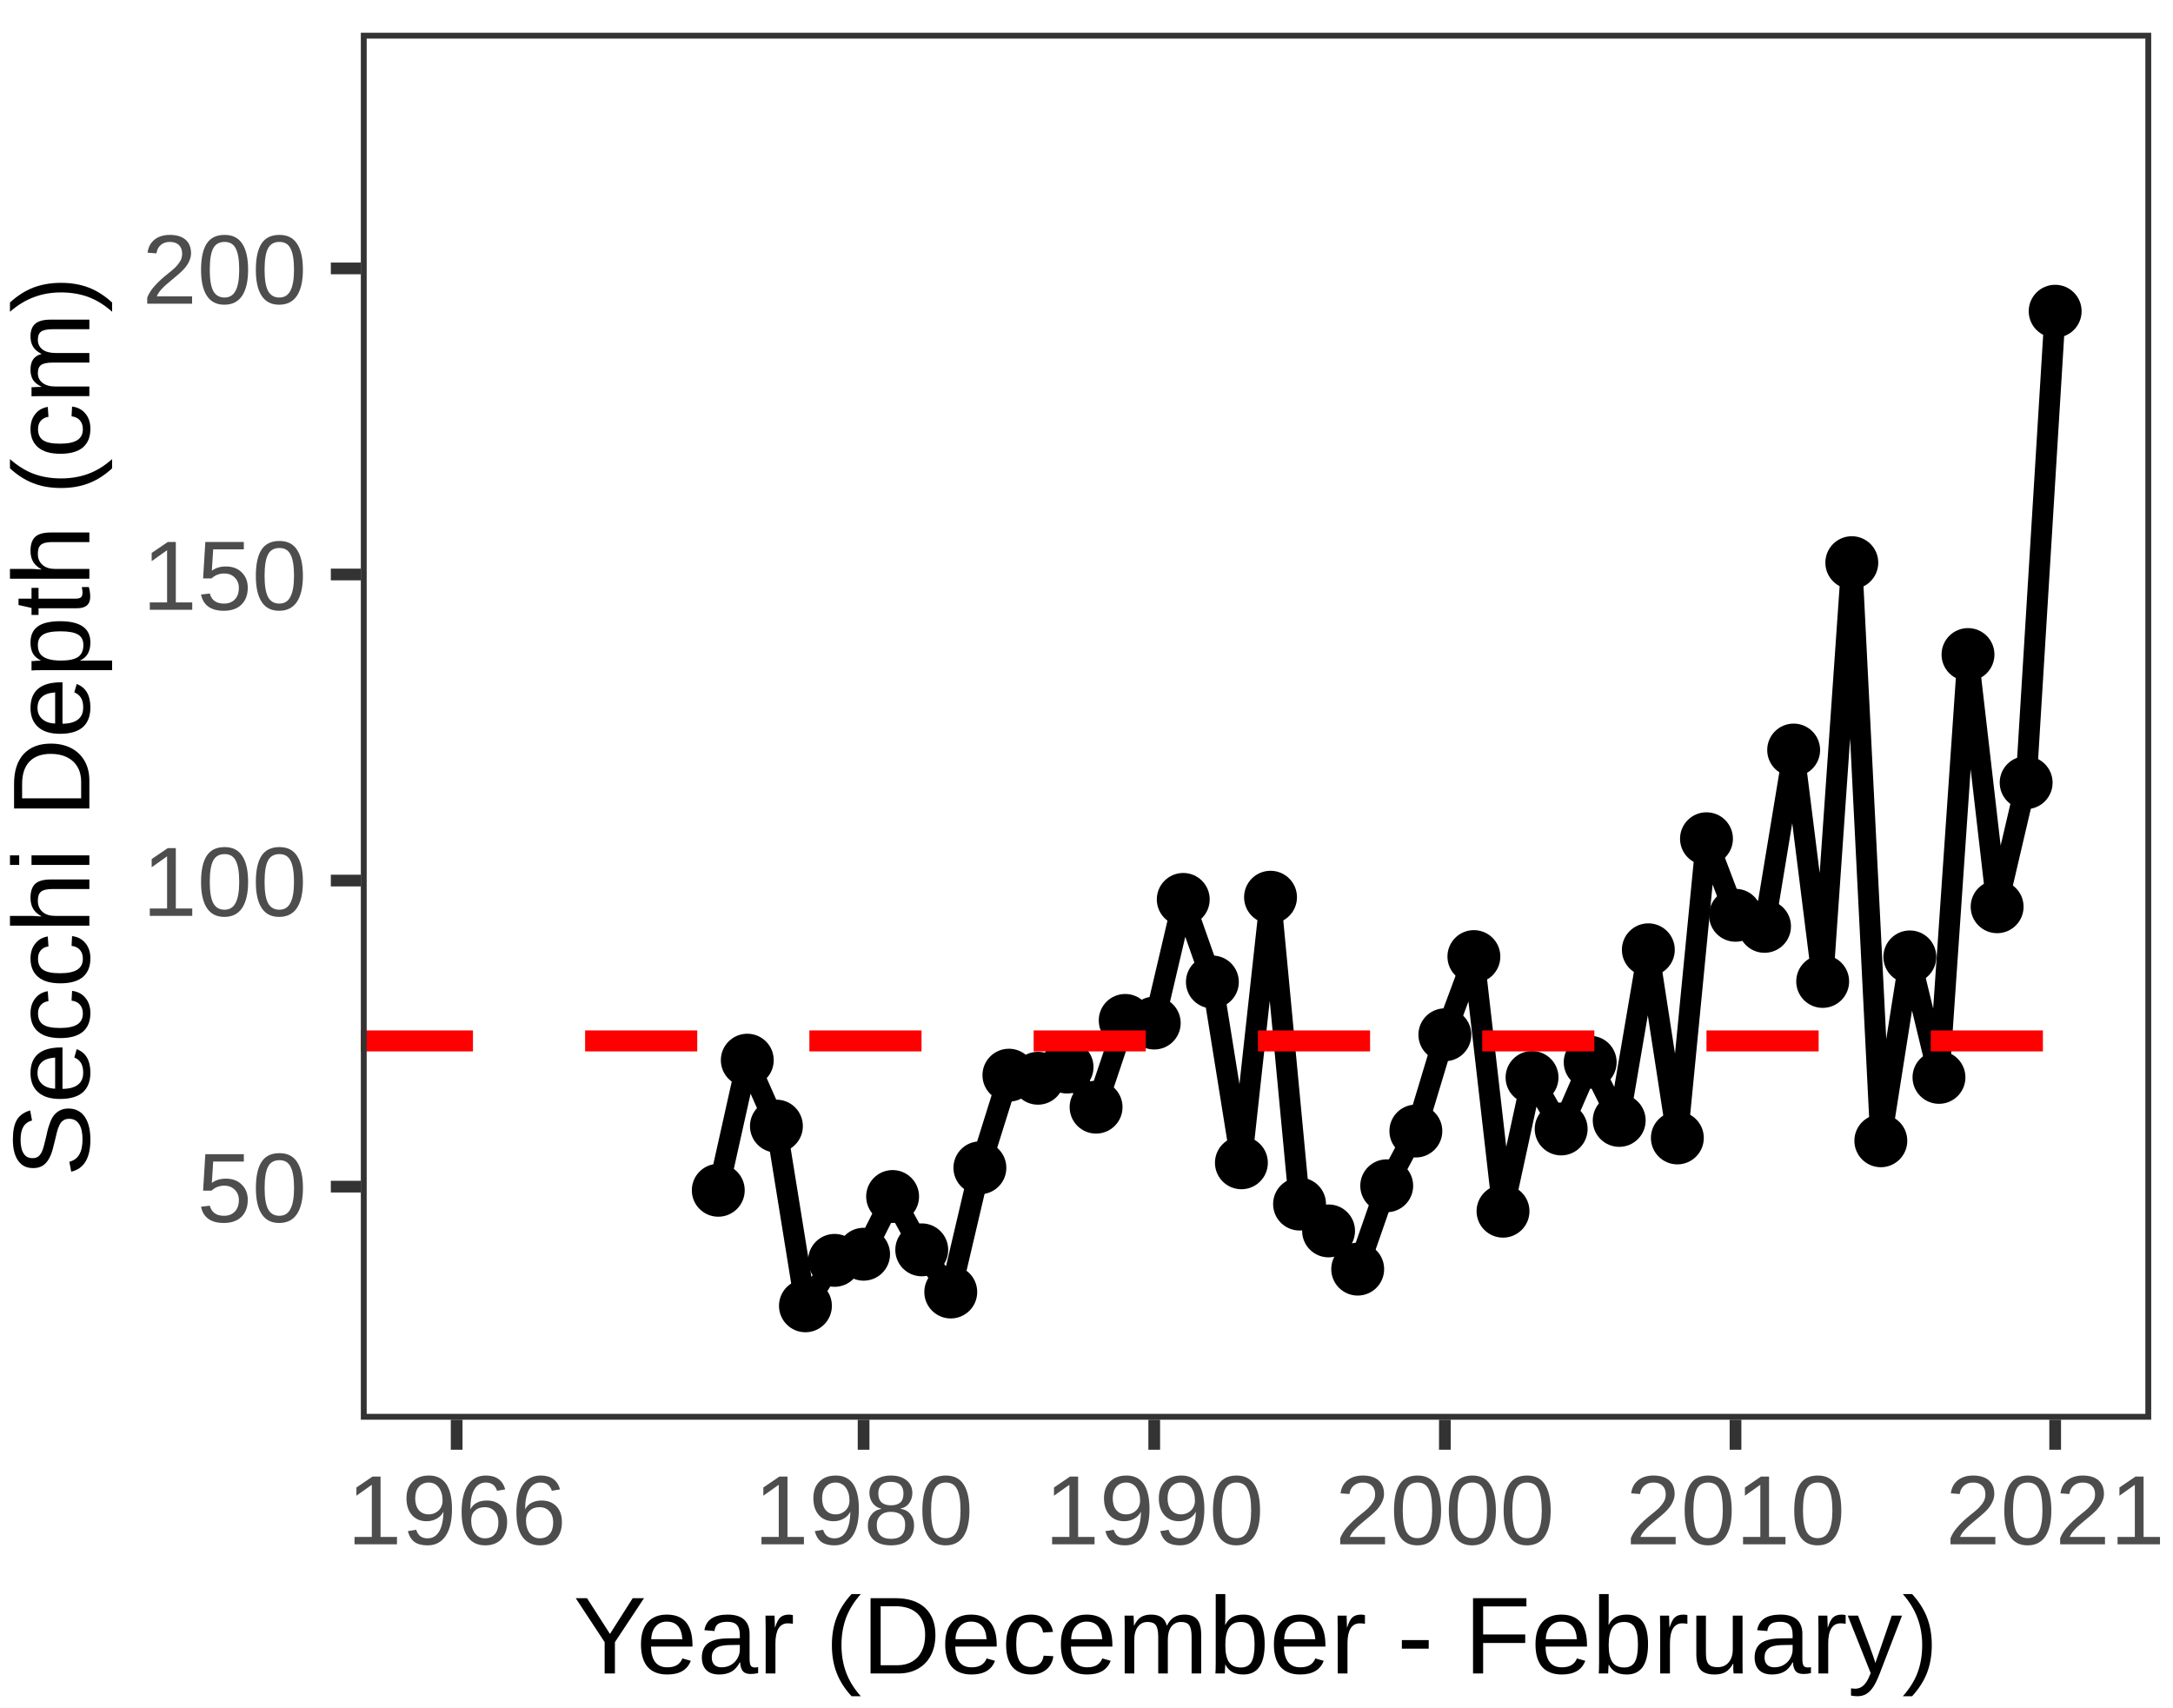
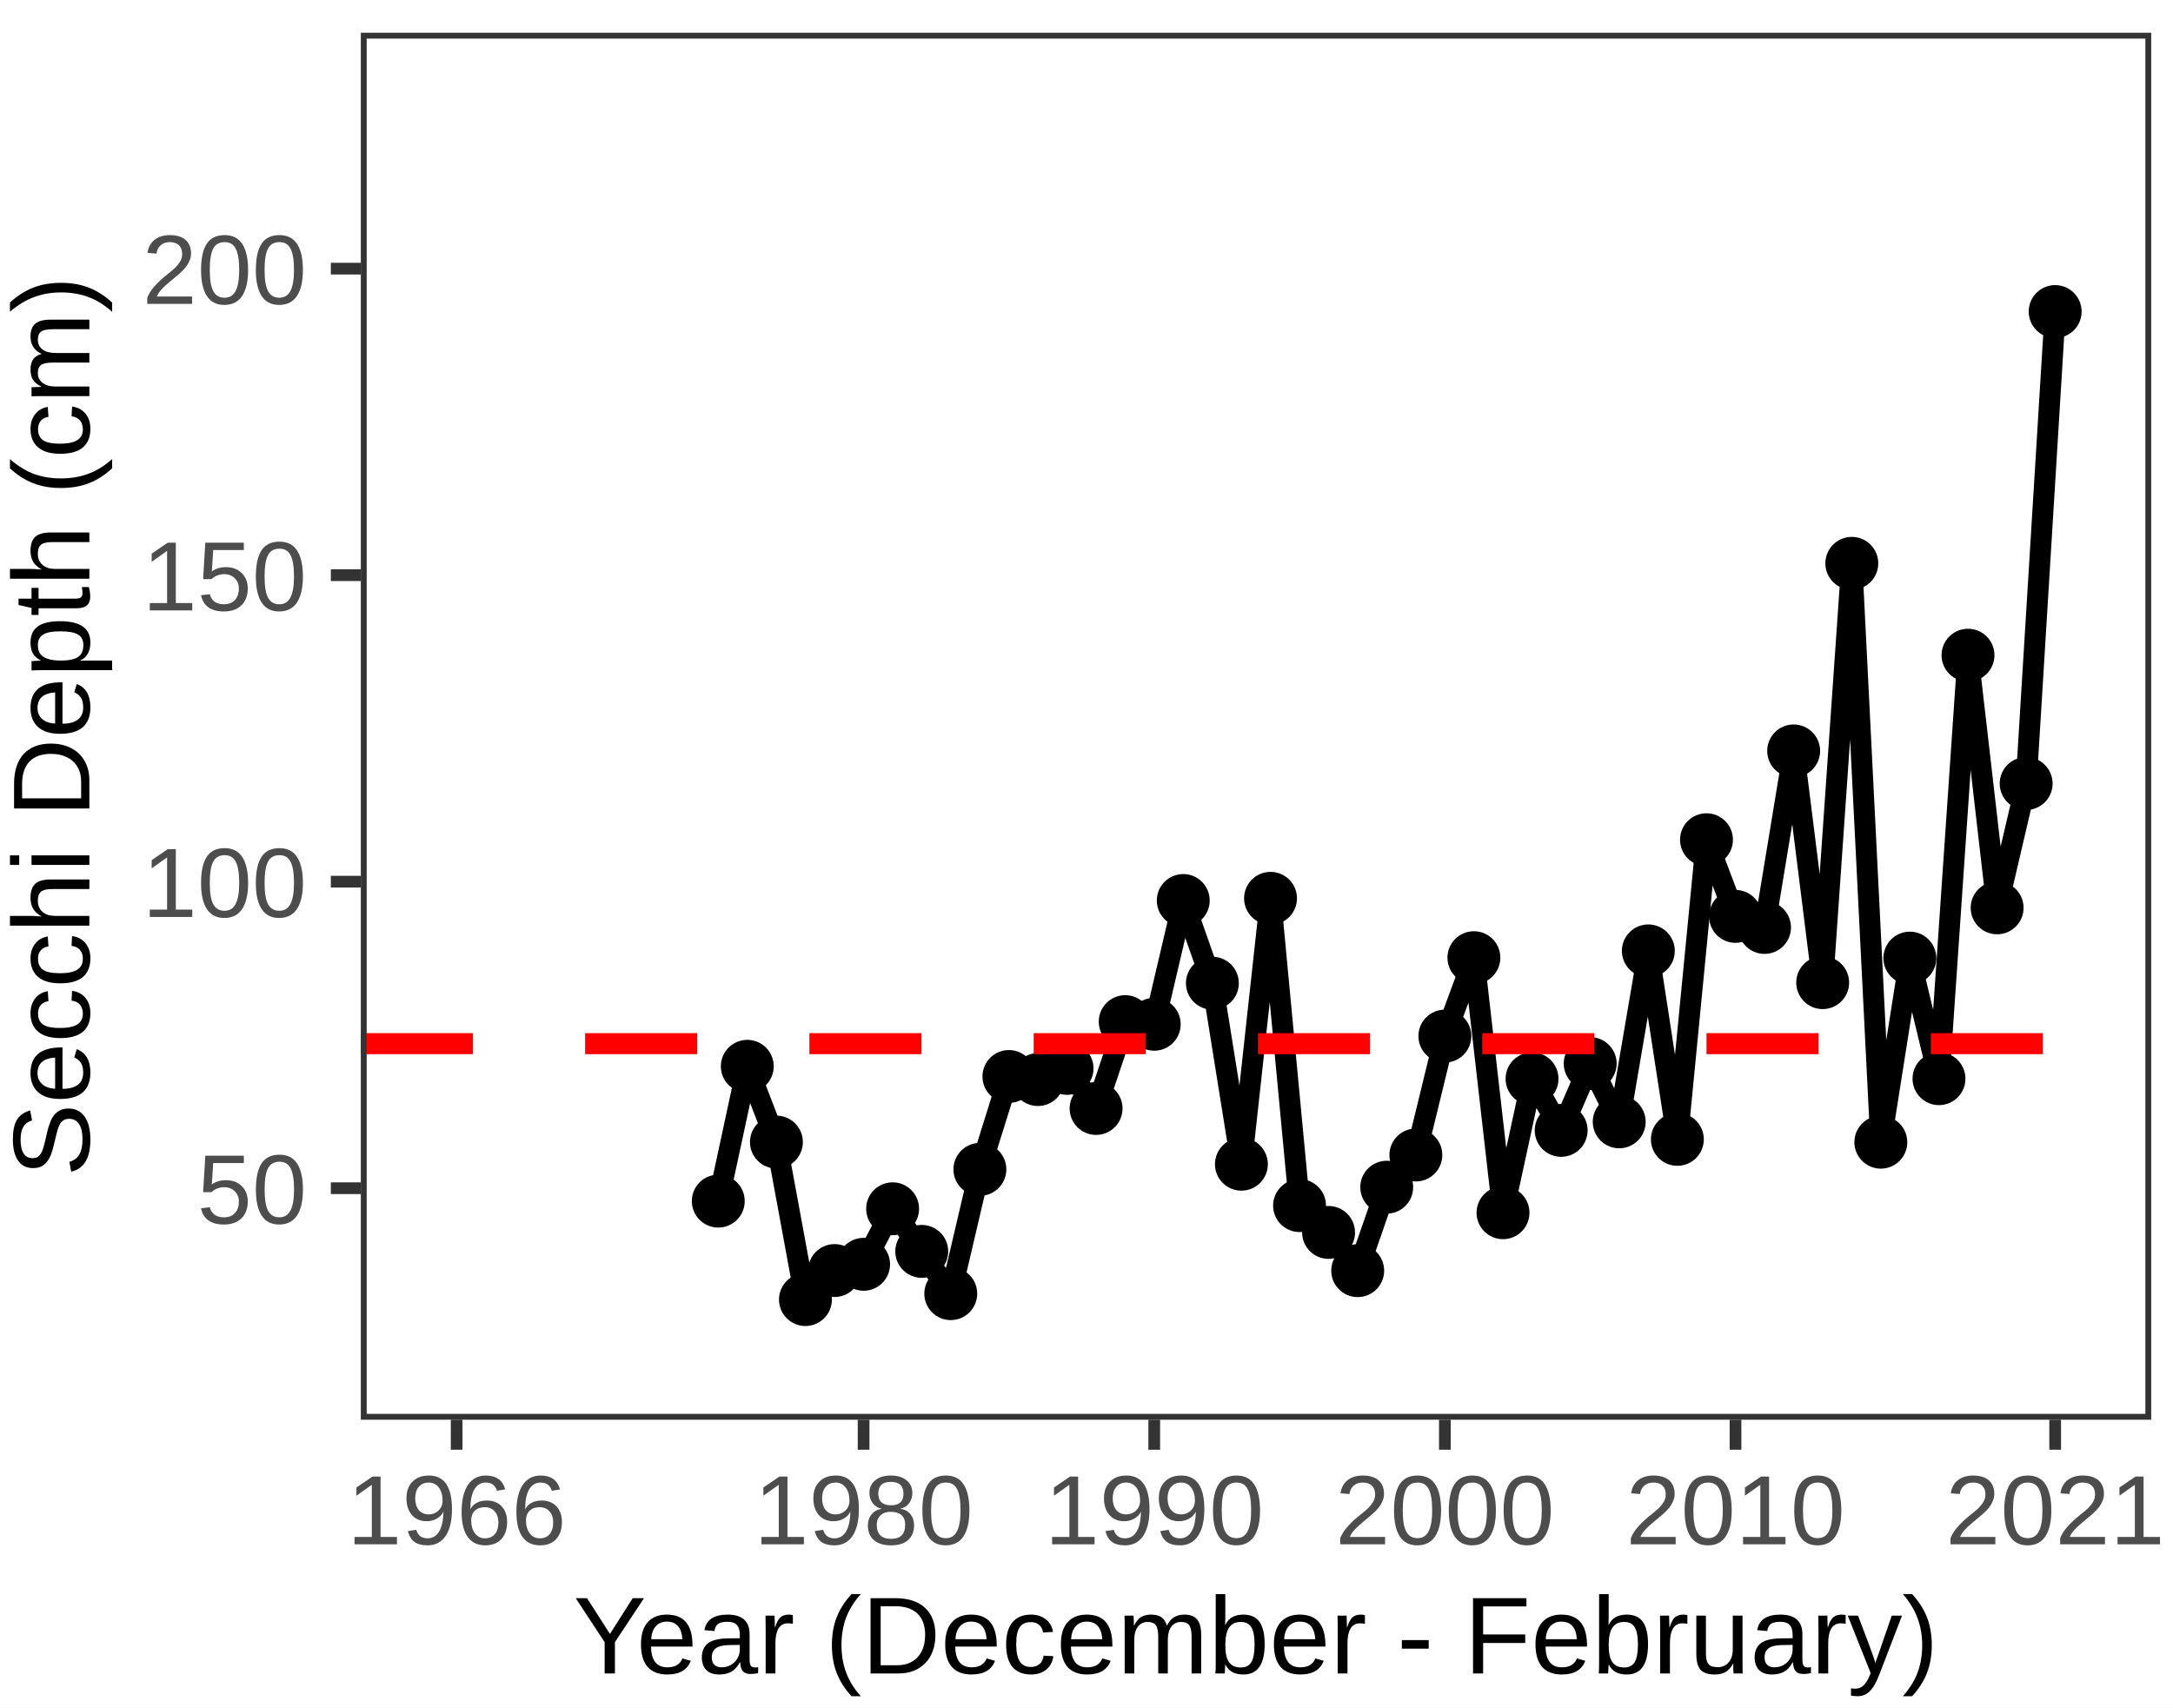
<svg xmlns="http://www.w3.org/2000/svg" class="svglite" width="198.43pt" height="155.91pt" viewBox="0 0 198.43 155.91">
  <defs>
    <style type="text/css">
    .svglite line, .svglite polyline, .svglite polygon, .svglite path, .svglite rect, .svglite circle {
      fill: none;
      stroke: #000000;
      stroke-linecap: round;
      stroke-linejoin: round;
      stroke-miterlimit: 10.00;
    }
    .svglite text {
      white-space: pre;
    }
  </style>
  </defs>
  <rect width="100%" height="100%" style="stroke: none; fill: #FFFFFF;" />
  <defs>
    <clipPath id="cpMC4wMHwxOTguNDN8MC4wMHwxNTUuOTE=">
      <rect x="0.00" y="0.00" width="198.43" height="155.91" />
    </clipPath>
  </defs>
  <g clip-path="url(#cpMC4wMHwxOTguNDN8MC4wMHwxNTUuOTE=)">
    <rect x="0.00" y="0.00" width="198.43" height="155.91" style="stroke-width: 1.07; stroke: #FFFFFF; fill: #FFFFFF;" />
  </g>
  <defs>
    <clipPath id="cpMzIuOTV8MTk2LjQzfDIuOTl8MTI5LjY0">
      <rect x="32.95" y="2.99" width="163.49" height="126.65" />
    </clipPath>
  </defs>
  <g clip-path="url(#cpMzIuOTV8MTk2LjQzfDIuOTl8MTI5LjY0)">
    <rect x="32.95" y="2.99" width="163.49" height="126.65" style="stroke-width: 1.07; stroke: none; fill: #FFFFFF;" />
-     <polyline points="65.59,108.69 68.24,96.81 70.90,102.83 73.55,119.24 76.21,115.09 78.86,114.53 81.51,109.26 84.17,114.13 86.82,117.98 89.48,106.64 92.13,98.18 94.78,98.46 97.44,97.44 100.09,101.10 102.75,93.18 105.40,93.42 108.05,82.13 110.71,89.67 113.36,106.18 116.02,81.93 118.67,109.95 121.32,112.40 123.98,115.89 126.63,108.28 129.29,103.28 131.94,94.49 134.59,87.35 137.25,110.60 139.90,98.39 142.56,103.09 145.21,97.00 147.86,102.31 150.52,86.73 153.17,103.91 155.83,76.59 158.48,83.58 161.13,84.59 163.79,68.49 166.44,89.62 169.10,51.38 171.75,104.17 174.40,87.38 177.06,98.38 179.71,59.77 182.37,82.80 185.02,71.47 187.67,28.42 " style="stroke-width: 1.92; stroke-linecap: butt;" />
-     <circle cx="65.59" cy="108.69" r="2.06" style="stroke-width: 0.71; fill: #000000;" />
-     <circle cx="68.24" cy="96.81" r="2.06" style="stroke-width: 0.71; fill: #000000;" />
-     <circle cx="70.90" cy="102.83" r="2.06" style="stroke-width: 0.71; fill: #000000;" />
-     <circle cx="73.55" cy="119.24" r="2.06" style="stroke-width: 0.71; fill: #000000;" />
-     <circle cx="76.21" cy="115.09" r="2.06" style="stroke-width: 0.71; fill: #000000;" />
-     <circle cx="78.86" cy="114.53" r="2.06" style="stroke-width: 0.71; fill: #000000;" />
-     <circle cx="81.51" cy="109.26" r="2.06" style="stroke-width: 0.71; fill: #000000;" />
-     <circle cx="84.17" cy="114.13" r="2.06" style="stroke-width: 0.71; fill: #000000;" />
-     <circle cx="86.82" cy="117.98" r="2.06" style="stroke-width: 0.71; fill: #000000;" />
-     <circle cx="89.48" cy="106.64" r="2.06" style="stroke-width: 0.71; fill: #000000;" />
-     <circle cx="92.13" cy="98.18" r="2.06" style="stroke-width: 0.71; fill: #000000;" />
-     <circle cx="94.78" cy="98.46" r="2.06" style="stroke-width: 0.71; fill: #000000;" />
-     <circle cx="97.44" cy="97.44" r="2.06" style="stroke-width: 0.71; fill: #000000;" />
-     <circle cx="100.09" cy="101.10" r="2.06" style="stroke-width: 0.71; fill: #000000;" />
-     <circle cx="102.75" cy="93.18" r="2.06" style="stroke-width: 0.71; fill: #000000;" />
-     <circle cx="105.40" cy="93.42" r="2.06" style="stroke-width: 0.71; fill: #000000;" />
-     <circle cx="108.05" cy="82.13" r="2.06" style="stroke-width: 0.71; fill: #000000;" />
-     <circle cx="110.71" cy="89.67" r="2.06" style="stroke-width: 0.71; fill: #000000;" />
-     <circle cx="113.36" cy="106.18" r="2.06" style="stroke-width: 0.71; fill: #000000;" />
-     <circle cx="116.02" cy="81.93" r="2.06" style="stroke-width: 0.71; fill: #000000;" />
-     <circle cx="118.67" cy="109.95" r="2.06" style="stroke-width: 0.71; fill: #000000;" />
-     <circle cx="121.32" cy="112.40" r="2.06" style="stroke-width: 0.71; fill: #000000;" />
-     <circle cx="123.98" cy="115.89" r="2.06" style="stroke-width: 0.71; fill: #000000;" />
-     <circle cx="126.63" cy="108.28" r="2.06" style="stroke-width: 0.71; fill: #000000;" />
-     <circle cx="129.29" cy="103.28" r="2.06" style="stroke-width: 0.71; fill: #000000;" />
-     <circle cx="131.94" cy="94.49" r="2.06" style="stroke-width: 0.71; fill: #000000;" />
-     <circle cx="134.59" cy="87.35" r="2.06" style="stroke-width: 0.71; fill: #000000;" />
-     <circle cx="137.25" cy="110.60" r="2.06" style="stroke-width: 0.71; fill: #000000;" />
-     <circle cx="139.90" cy="98.39" r="2.06" style="stroke-width: 0.71; fill: #000000;" />
-     <circle cx="142.56" cy="103.09" r="2.06" style="stroke-width: 0.71; fill: #000000;" />
-     <circle cx="145.21" cy="97.00" r="2.06" style="stroke-width: 0.71; fill: #000000;" />
-     <circle cx="147.86" cy="102.31" r="2.06" style="stroke-width: 0.71; fill: #000000;" />
-     <circle cx="150.52" cy="86.73" r="2.06" style="stroke-width: 0.71; fill: #000000;" />
-     <circle cx="153.17" cy="103.91" r="2.06" style="stroke-width: 0.71; fill: #000000;" />
-     <circle cx="155.83" cy="76.59" r="2.06" style="stroke-width: 0.71; fill: #000000;" />
-     <circle cx="158.48" cy="83.58" r="2.06" style="stroke-width: 0.71; fill: #000000;" />
-     <circle cx="161.13" cy="84.59" r="2.06" style="stroke-width: 0.71; fill: #000000;" />
-     <circle cx="163.79" cy="68.49" r="2.06" style="stroke-width: 0.71; fill: #000000;" />
-     <circle cx="166.44" cy="89.62" r="2.06" style="stroke-width: 0.71; fill: #000000;" />
-     <circle cx="169.10" cy="51.38" r="2.06" style="stroke-width: 0.71; fill: #000000;" />
-     <circle cx="171.75" cy="104.17" r="2.06" style="stroke-width: 0.71; fill: #000000;" />
-     <circle cx="174.40" cy="87.38" r="2.06" style="stroke-width: 0.71; fill: #000000;" />
-     <circle cx="177.06" cy="98.38" r="2.06" style="stroke-width: 0.71; fill: #000000;" />
-     <circle cx="179.71" cy="59.77" r="2.06" style="stroke-width: 0.71; fill: #000000;" />
-     <circle cx="182.37" cy="82.80" r="2.06" style="stroke-width: 0.71; fill: #000000;" />
-     <circle cx="185.02" cy="71.47" r="2.06" style="stroke-width: 0.71; fill: #000000;" />
-     <circle cx="187.67" cy="28.42" r="2.06" style="stroke-width: 0.71; fill: #000000;" />
-     <line x1="32.95" y1="95.05" x2="196.43" y2="95.05" style="stroke-width: 1.92; stroke: #FF0000; stroke-dasharray: 10.24,10.24; stroke-linecap: butt;" />
+     <polyline points="65.59,109.68 68.24,97.37 70.90,104.29 73.55,118.67 76.21,116.02 78.86,115.45 81.51,110.38 84.17,114.27 86.82,118.13 89.48,106.78 92.13,98.30 94.78,98.58 97.44,97.56 100.09,101.22 102.75,93.29 105.40,93.53 108.05,82.23 110.71,89.78 113.36,106.31 116.02,82.03 118.67,110.09 121.32,112.54 123.98,116.03 126.63,108.41 129.29,105.47 131.94,94.61 134.59,87.45 137.25,110.74 139.90,98.51 142.56,103.22 145.21,97.12 147.86,102.44 150.52,86.83 153.17,104.04 155.83,76.68 158.48,83.68 161.13,84.69 163.79,68.57 166.44,89.73 169.10,51.44 171.75,104.30 174.40,87.49 177.06,98.50 179.71,59.83 182.37,82.90 185.02,71.55 187.67,28.45 " style="stroke-width: 1.92; stroke-linecap: butt;" />
+     <circle cx="65.59" cy="109.68" r="2.06" style="stroke-width: 0.71; fill: #000000;" />
+     <circle cx="68.24" cy="97.37" r="2.06" style="stroke-width: 0.71; fill: #000000;" />
+     <circle cx="70.90" cy="104.29" r="2.06" style="stroke-width: 0.71; fill: #000000;" />
+     <circle cx="73.55" cy="118.67" r="2.06" style="stroke-width: 0.71; fill: #000000;" />
+     <circle cx="76.21" cy="116.02" r="2.06" style="stroke-width: 0.71; fill: #000000;" />
+     <circle cx="78.86" cy="115.45" r="2.06" style="stroke-width: 0.71; fill: #000000;" />
+     <circle cx="81.51" cy="110.38" r="2.06" style="stroke-width: 0.71; fill: #000000;" />
+     <circle cx="84.17" cy="114.27" r="2.06" style="stroke-width: 0.71; fill: #000000;" />
+     <circle cx="86.82" cy="118.13" r="2.06" style="stroke-width: 0.71; fill: #000000;" />
+     <circle cx="89.48" cy="106.78" r="2.06" style="stroke-width: 0.71; fill: #000000;" />
+     <circle cx="92.13" cy="98.30" r="2.06" style="stroke-width: 0.71; fill: #000000;" />
+     <circle cx="94.78" cy="98.58" r="2.06" style="stroke-width: 0.71; fill: #000000;" />
+     <circle cx="97.44" cy="97.56" r="2.06" style="stroke-width: 0.71; fill: #000000;" />
+     <circle cx="100.09" cy="101.22" r="2.06" style="stroke-width: 0.71; fill: #000000;" />
+     <circle cx="102.75" cy="93.29" r="2.06" style="stroke-width: 0.71; fill: #000000;" />
+     <circle cx="105.40" cy="93.53" r="2.06" style="stroke-width: 0.71; fill: #000000;" />
+     <circle cx="108.05" cy="82.23" r="2.06" style="stroke-width: 0.71; fill: #000000;" />
+     <circle cx="110.71" cy="89.78" r="2.06" style="stroke-width: 0.71; fill: #000000;" />
+     <circle cx="113.36" cy="106.31" r="2.06" style="stroke-width: 0.71; fill: #000000;" />
+     <circle cx="116.02" cy="82.03" r="2.06" style="stroke-width: 0.71; fill: #000000;" />
+     <circle cx="118.67" cy="110.09" r="2.06" style="stroke-width: 0.71; fill: #000000;" />
+     <circle cx="121.32" cy="112.54" r="2.06" style="stroke-width: 0.71; fill: #000000;" />
+     <circle cx="123.98" cy="116.03" r="2.06" style="stroke-width: 0.71; fill: #000000;" />
+     <circle cx="126.63" cy="108.41" r="2.06" style="stroke-width: 0.71; fill: #000000;" />
+     <circle cx="129.29" cy="105.47" r="2.06" style="stroke-width: 0.71; fill: #000000;" />
+     <circle cx="131.94" cy="94.61" r="2.06" style="stroke-width: 0.71; fill: #000000;" />
+     <circle cx="134.59" cy="87.45" r="2.06" style="stroke-width: 0.71; fill: #000000;" />
+     <circle cx="137.25" cy="110.74" r="2.06" style="stroke-width: 0.71; fill: #000000;" />
+     <circle cx="139.90" cy="98.51" r="2.06" style="stroke-width: 0.71; fill: #000000;" />
+     <circle cx="142.56" cy="103.22" r="2.06" style="stroke-width: 0.71; fill: #000000;" />
+     <circle cx="145.21" cy="97.12" r="2.06" style="stroke-width: 0.71; fill: #000000;" />
+     <circle cx="147.86" cy="102.44" r="2.06" style="stroke-width: 0.71; fill: #000000;" />
+     <circle cx="150.52" cy="86.83" r="2.06" style="stroke-width: 0.71; fill: #000000;" />
+     <circle cx="153.17" cy="104.04" r="2.06" style="stroke-width: 0.71; fill: #000000;" />
+     <circle cx="155.83" cy="76.68" r="2.06" style="stroke-width: 0.71; fill: #000000;" />
+     <circle cx="158.48" cy="83.68" r="2.06" style="stroke-width: 0.71; fill: #000000;" />
+     <circle cx="161.13" cy="84.69" r="2.06" style="stroke-width: 0.71; fill: #000000;" />
+     <circle cx="163.79" cy="68.57" r="2.06" style="stroke-width: 0.71; fill: #000000;" />
+     <circle cx="166.44" cy="89.73" r="2.06" style="stroke-width: 0.71; fill: #000000;" />
+     <circle cx="169.10" cy="51.44" r="2.06" style="stroke-width: 0.71; fill: #000000;" />
+     <circle cx="171.75" cy="104.30" r="2.06" style="stroke-width: 0.71; fill: #000000;" />
+     <circle cx="174.40" cy="87.49" r="2.06" style="stroke-width: 0.71; fill: #000000;" />
+     <circle cx="177.06" cy="98.50" r="2.06" style="stroke-width: 0.71; fill: #000000;" />
+     <circle cx="179.71" cy="59.83" r="2.06" style="stroke-width: 0.71; fill: #000000;" />
+     <circle cx="182.37" cy="82.90" r="2.06" style="stroke-width: 0.71; fill: #000000;" />
+     <circle cx="185.02" cy="71.55" r="2.06" style="stroke-width: 0.71; fill: #000000;" />
+     <circle cx="187.67" cy="28.45" r="2.06" style="stroke-width: 0.71; fill: #000000;" />
+     <line x1="32.95" y1="95.30" x2="196.43" y2="95.30" style="stroke-width: 1.92; stroke: #FF0000; stroke-dasharray: 10.24,10.24; stroke-linecap: butt;" />
    <rect x="32.95" y="2.99" width="163.49" height="126.65" style="stroke-width: 1.07; stroke: #333333;" />
  </g>
  <g clip-path="url(#cpMC4wMHwxOTguNDN8MC4wMHwxNTUuOTE=)">
-     <text x="28.01" y="111.58" text-anchor="end" style="font-size: 9.00px;fill: #4D4D4D; font-family: &quot;Arial&quot;;" textLength="10.01px" lengthAdjust="spacingAndGlyphs">50</text>
-     <text x="28.01" y="83.63" text-anchor="end" style="font-size: 9.00px;fill: #4D4D4D; font-family: &quot;Arial&quot;;" textLength="15.01px" lengthAdjust="spacingAndGlyphs">100</text>
-     <text x="28.01" y="55.68" text-anchor="end" style="font-size: 9.00px;fill: #4D4D4D; font-family: &quot;Arial&quot;;" textLength="15.01px" lengthAdjust="spacingAndGlyphs">150</text>
-     <text x="28.01" y="27.73" text-anchor="end" style="font-size: 9.00px;fill: #4D4D4D; font-family: &quot;Arial&quot;;" textLength="15.01px" lengthAdjust="spacingAndGlyphs">200</text>
-     <polyline points="30.21,108.36 32.95,108.36 " style="stroke-width: 1.07; stroke: #333333; stroke-linecap: butt;" />
-     <polyline points="30.21,80.41 32.95,80.41 " style="stroke-width: 1.07; stroke: #333333; stroke-linecap: butt;" />
-     <polyline points="30.21,52.46 32.95,52.46 " style="stroke-width: 1.07; stroke: #333333; stroke-linecap: butt;" />
-     <polyline points="30.21,24.51 32.95,24.51 " style="stroke-width: 1.07; stroke: #333333; stroke-linecap: butt;" />
+     <text x="28.01" y="111.72" text-anchor="end" style="font-size: 9.00px;fill: #4D4D4D; font-family: &quot;Arial&quot;;" textLength="10.01px" lengthAdjust="spacingAndGlyphs">50</text>
+     <text x="28.01" y="83.73" text-anchor="end" style="font-size: 9.00px;fill: #4D4D4D; font-family: &quot;Arial&quot;;" textLength="15.01px" lengthAdjust="spacingAndGlyphs">100</text>
+     <text x="28.01" y="55.74" text-anchor="end" style="font-size: 9.00px;fill: #4D4D4D; font-family: &quot;Arial&quot;;" textLength="15.01px" lengthAdjust="spacingAndGlyphs">150</text>
+     <text x="28.01" y="27.75" text-anchor="end" style="font-size: 9.00px;fill: #4D4D4D; font-family: &quot;Arial&quot;;" textLength="15.01px" lengthAdjust="spacingAndGlyphs">200</text>
+     <polyline points="30.21,108.50 32.95,108.50 " style="stroke-width: 1.07; stroke: #333333; stroke-linecap: butt;" />
+     <polyline points="30.21,80.51 32.95,80.51 " style="stroke-width: 1.07; stroke: #333333; stroke-linecap: butt;" />
+     <polyline points="30.21,52.52 32.95,52.52 " style="stroke-width: 1.07; stroke: #333333; stroke-linecap: butt;" />
+     <polyline points="30.21,24.53 32.95,24.53 " style="stroke-width: 1.07; stroke: #333333; stroke-linecap: butt;" />
    <polyline points="41.70,132.38 41.70,129.64 " style="stroke-width: 1.07; stroke: #333333; stroke-linecap: butt;" />
    <polyline points="78.86,132.38 78.86,129.64 " style="stroke-width: 1.07; stroke: #333333; stroke-linecap: butt;" />
    <polyline points="105.40,132.38 105.40,129.64 " style="stroke-width: 1.07; stroke: #333333; stroke-linecap: butt;" />
    <polyline points="131.94,132.38 131.94,129.64 " style="stroke-width: 1.07; stroke: #333333; stroke-linecap: butt;" />
    <polyline points="158.48,132.38 158.48,129.64 " style="stroke-width: 1.07; stroke: #333333; stroke-linecap: butt;" />
    <polyline points="187.67,132.38 187.67,129.64 " style="stroke-width: 1.07; stroke: #333333; stroke-linecap: butt;" />
    <text x="41.70" y="141.02" text-anchor="middle" style="font-size: 9.00px;fill: #4D4D4D; font-family: &quot;Arial&quot;;" textLength="20.02px" lengthAdjust="spacingAndGlyphs">1966</text>
    <text x="78.86" y="141.02" text-anchor="middle" style="font-size: 9.00px;fill: #4D4D4D; font-family: &quot;Arial&quot;;" textLength="20.02px" lengthAdjust="spacingAndGlyphs">1980</text>
    <text x="105.40" y="141.02" text-anchor="middle" style="font-size: 9.00px;fill: #4D4D4D; font-family: &quot;Arial&quot;;" textLength="20.02px" lengthAdjust="spacingAndGlyphs">1990</text>
    <text x="131.94" y="141.02" text-anchor="middle" style="font-size: 9.00px;fill: #4D4D4D; font-family: &quot;Arial&quot;;" textLength="20.02px" lengthAdjust="spacingAndGlyphs">2000</text>
    <text x="158.48" y="141.02" text-anchor="middle" style="font-size: 9.00px;fill: #4D4D4D; font-family: &quot;Arial&quot;;" textLength="20.02px" lengthAdjust="spacingAndGlyphs">2010</text>
    <text x="187.67" y="141.02" text-anchor="middle" style="font-size: 9.00px;fill: #4D4D4D; font-family: &quot;Arial&quot;;" textLength="20.02px" lengthAdjust="spacingAndGlyphs">2021</text>
    <text x="114.69" y="152.81" text-anchor="middle" style="font-size: 10.00px; font-family: &quot;Arial&quot;;" textLength="124.75px" lengthAdjust="spacingAndGlyphs">Year (December - February)</text>
    <text transform="translate(8.16,66.32) rotate(-90)" text-anchor="middle" style="font-size: 10.00px; font-family: &quot;Arial&quot;;" textLength="82.29px" lengthAdjust="spacingAndGlyphs">Secchi Depth (cm)</text>
  </g>
</svg>
